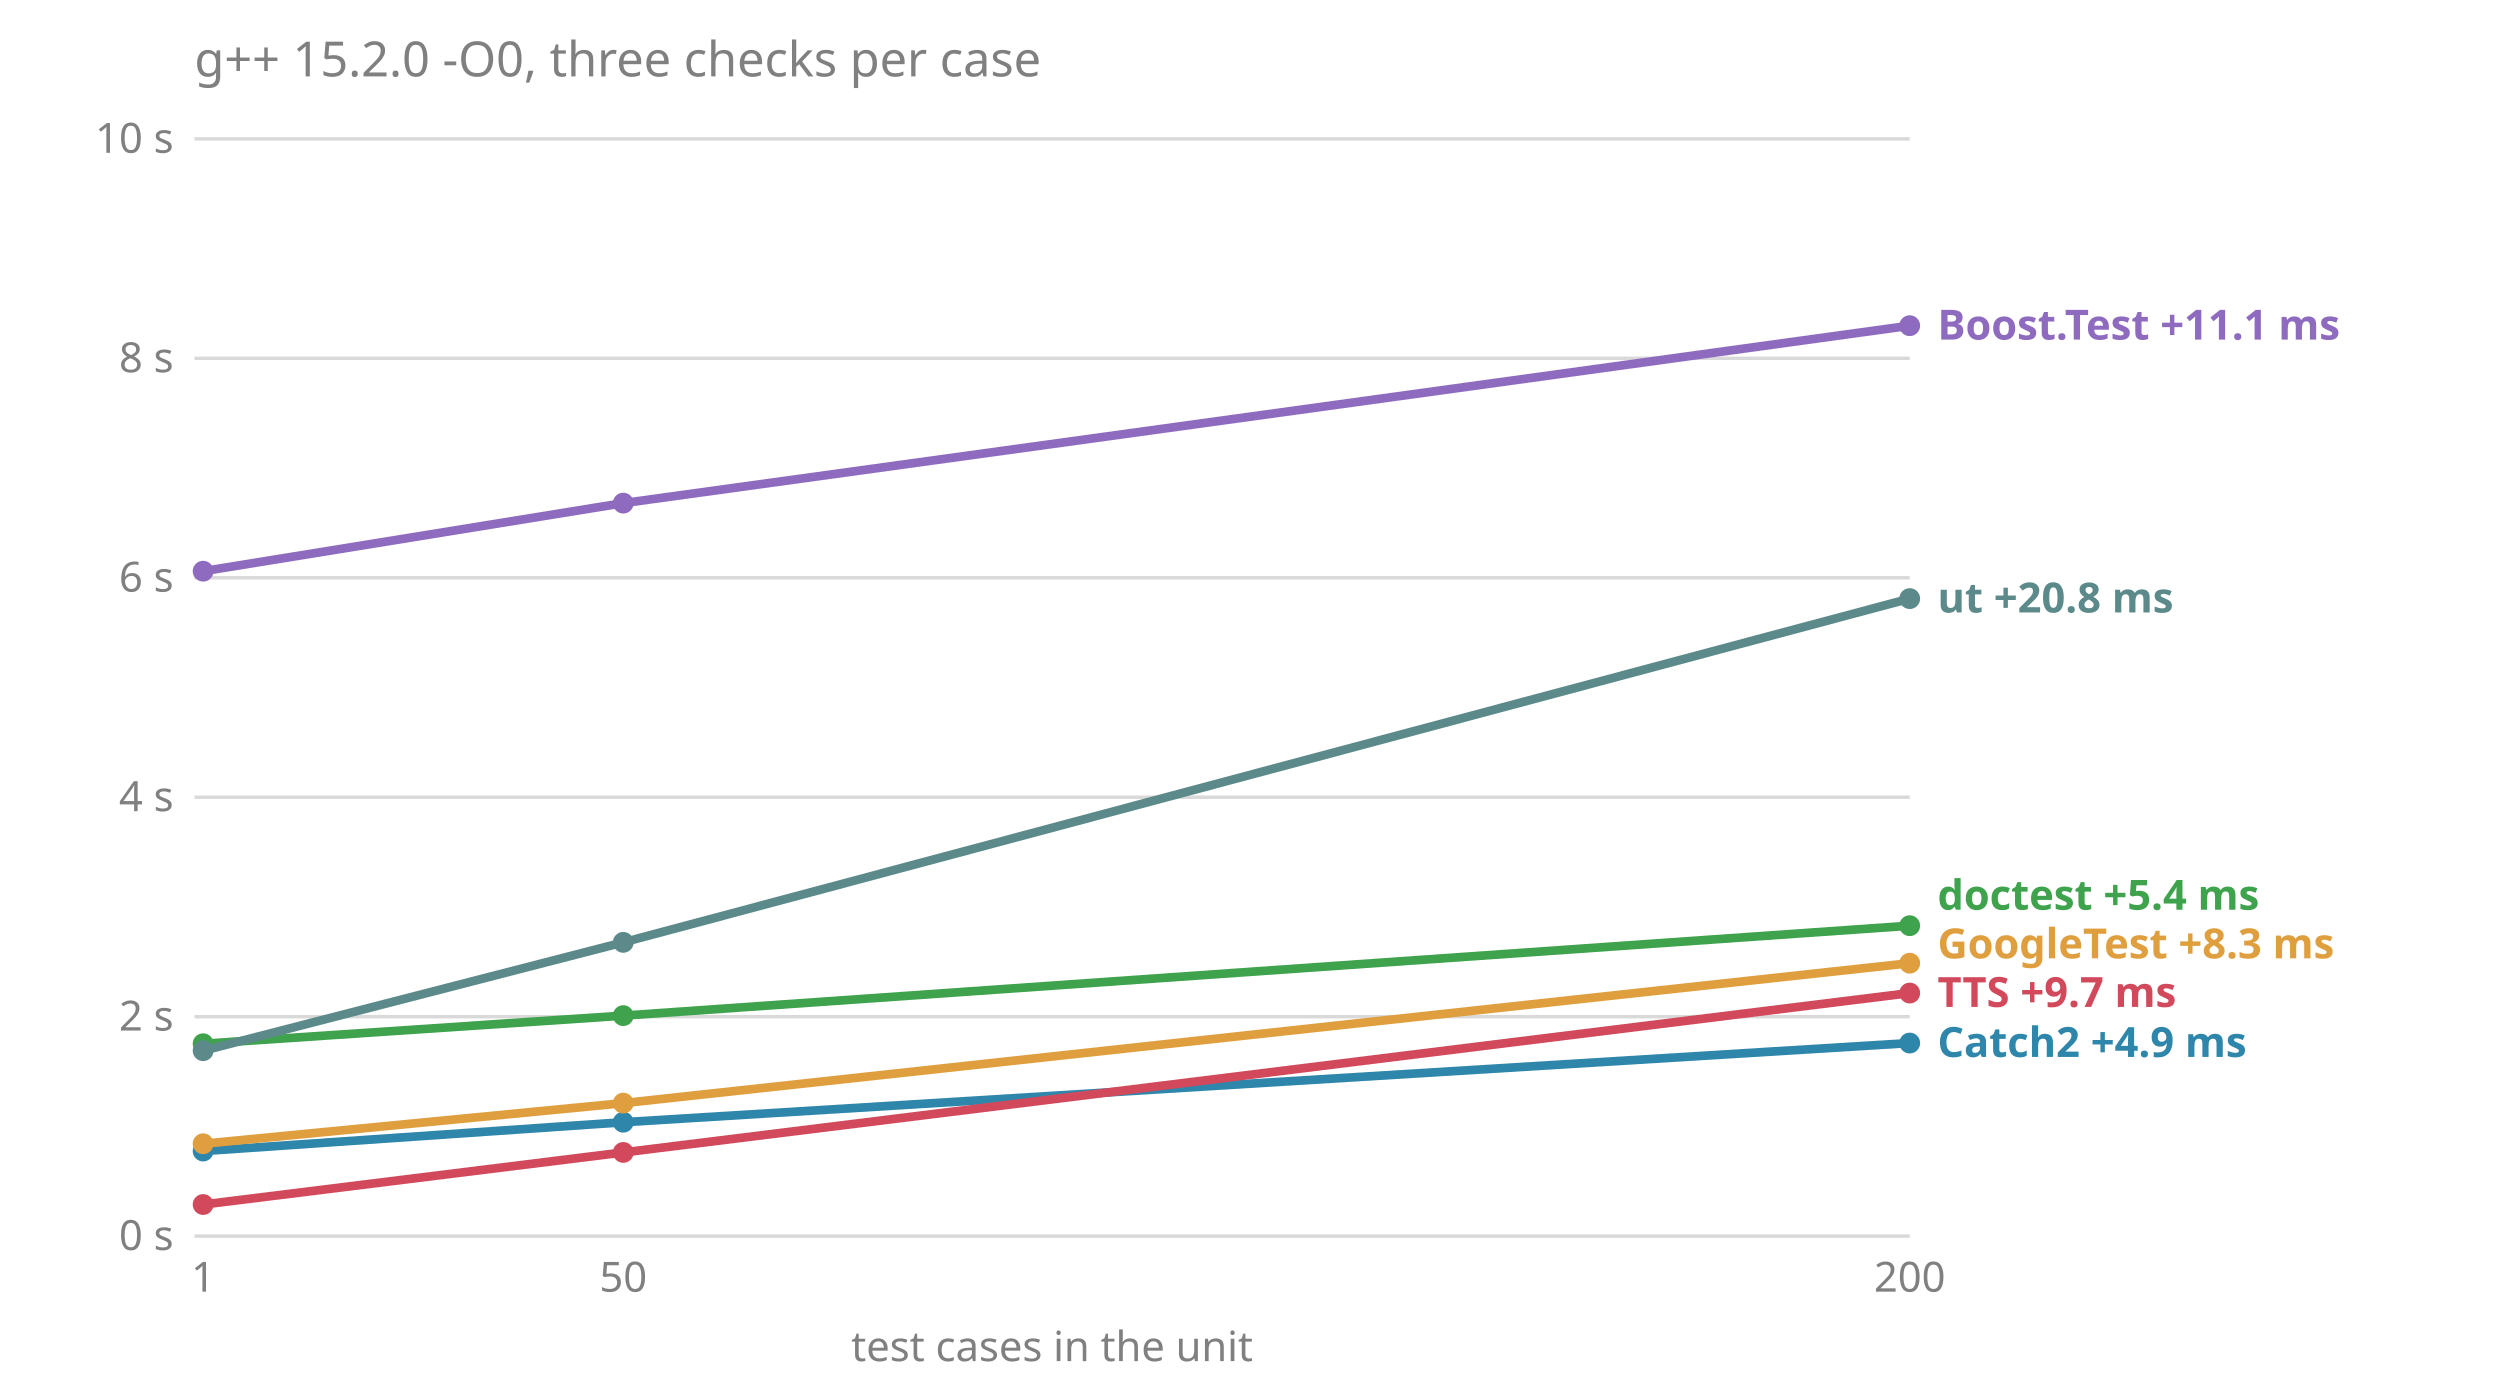
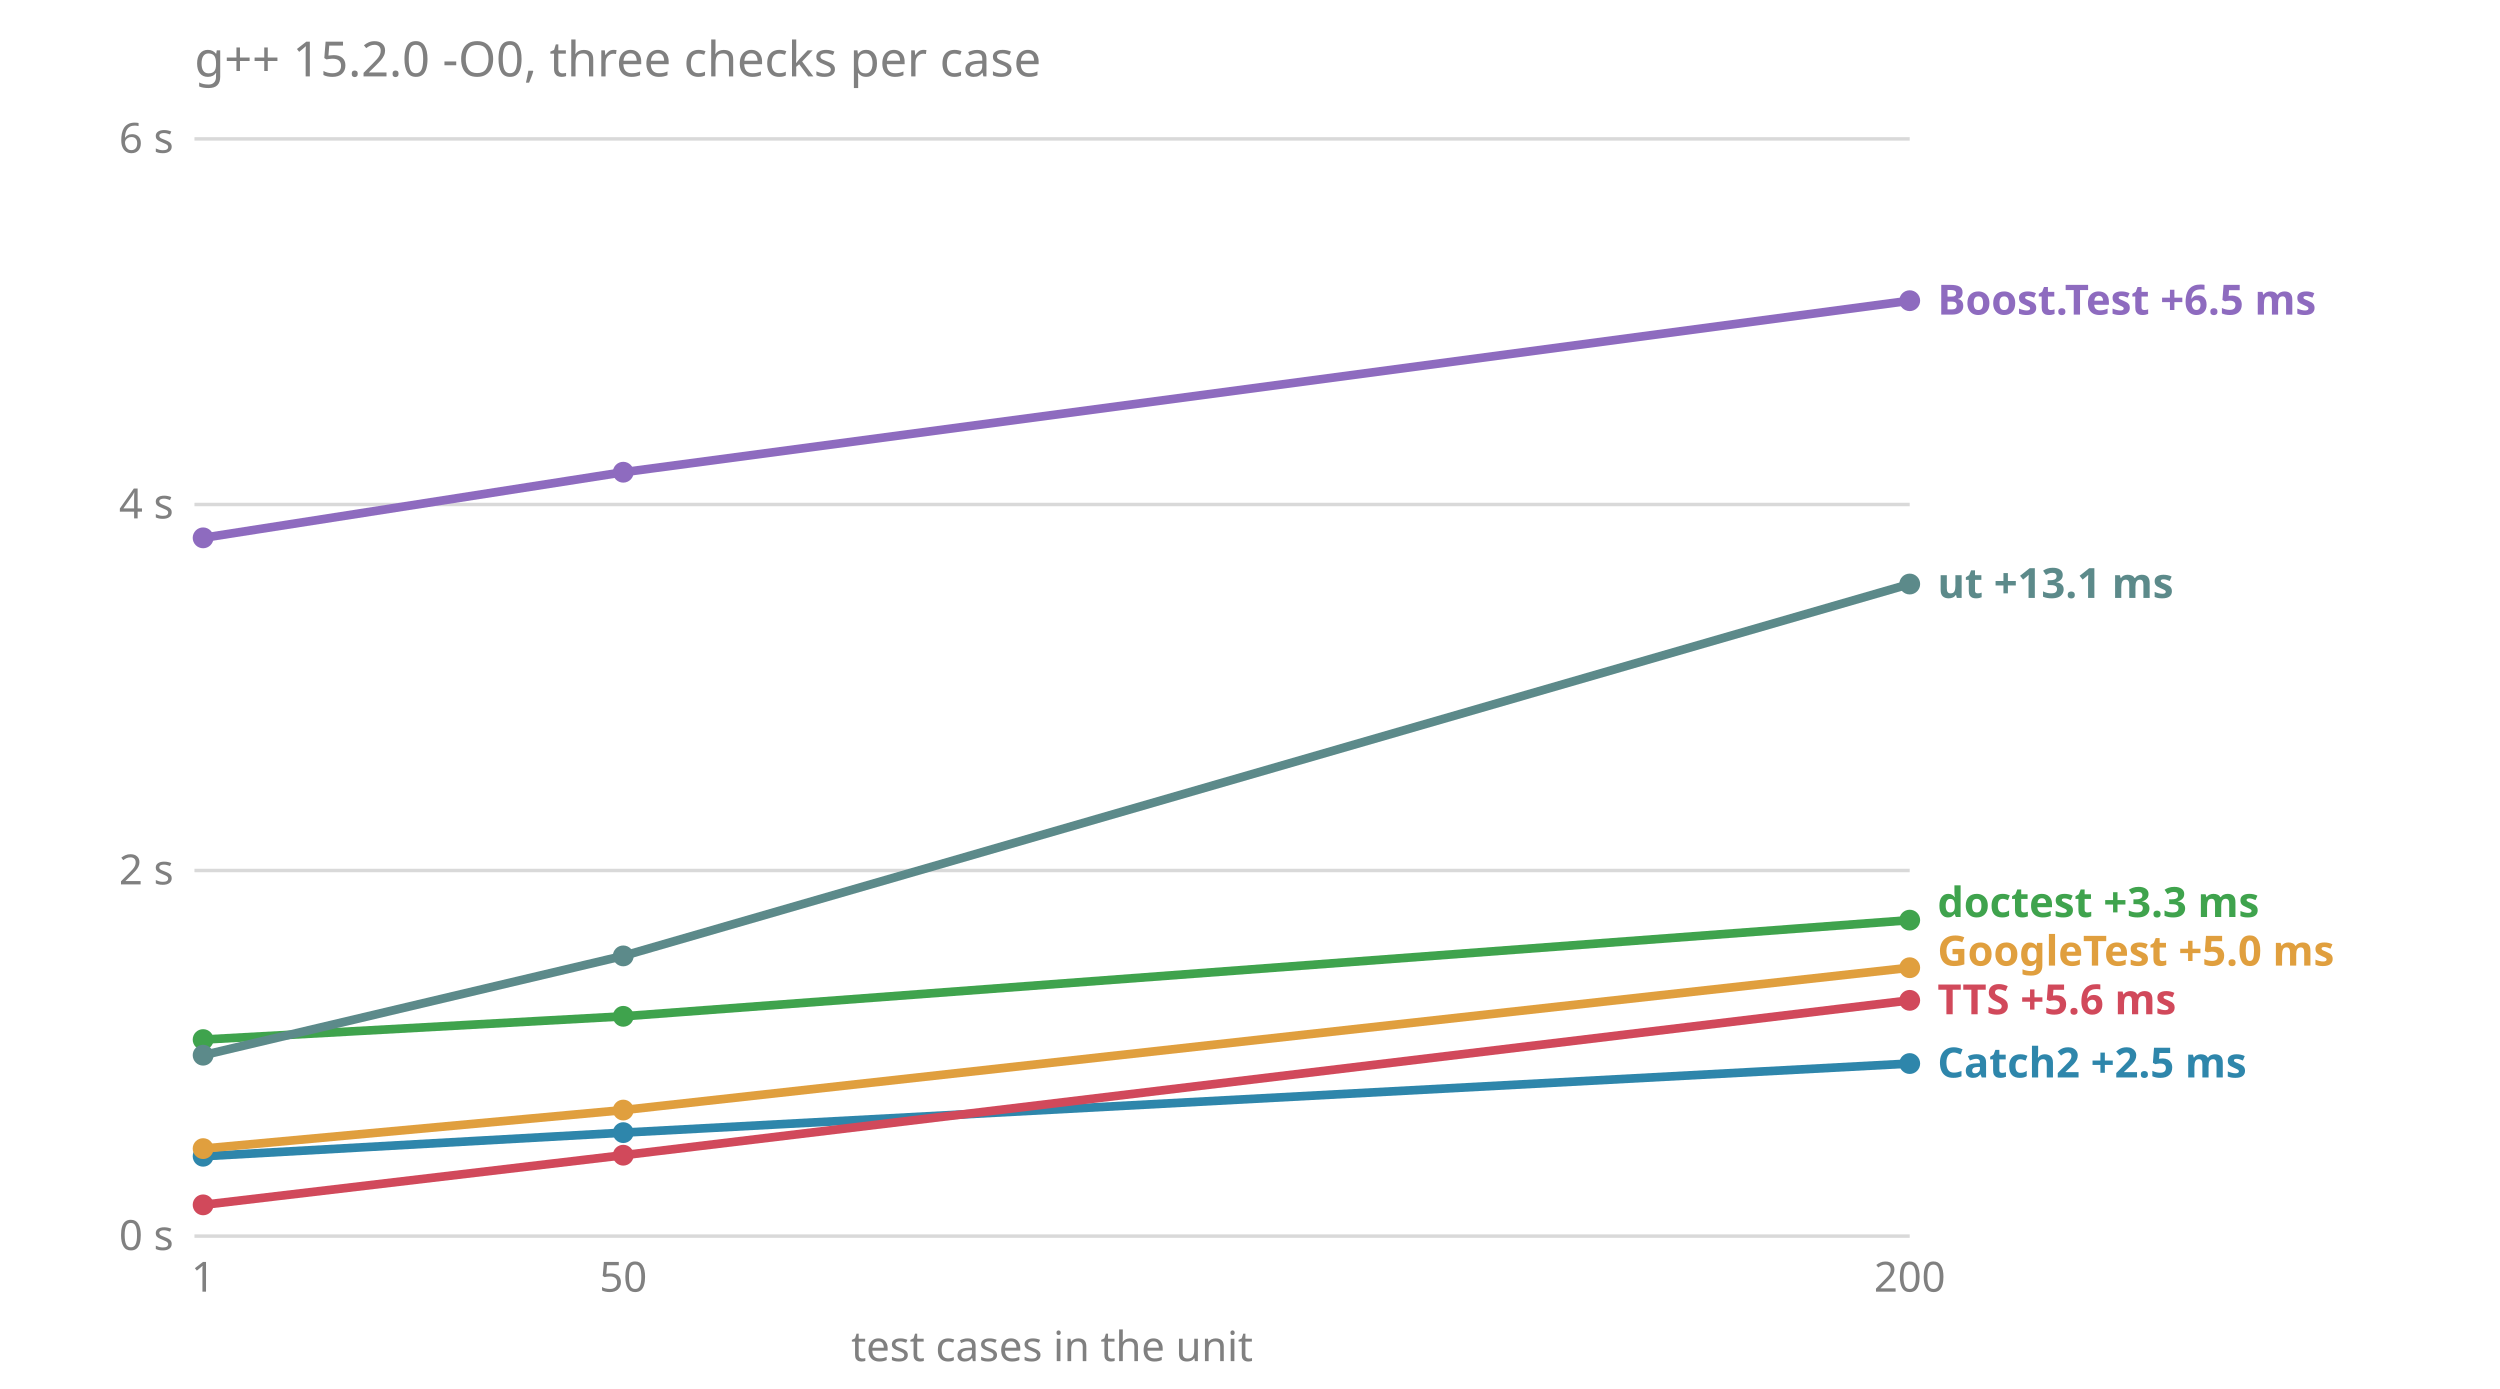
<svg xmlns="http://www.w3.org/2000/svg" viewBox="0 0 720 400" font-family="sans-serif" font-size="12">
  <text x="56" y="22" fill="#808080" font-size="14">g++ 15.2.0 -O0, three checks per case</text>
  <line x1="56" x2="550" y1="356.0" y2="356.0" stroke="#808080" stroke-opacity="0.3" />
  <text x="50" y="360.0" fill="#808080" text-anchor="end">0 s</text>
-   <line x1="56" x2="550" y1="292.8" y2="292.8" stroke="#808080" stroke-opacity="0.3" />
-   <text x="50" y="296.8" fill="#808080" text-anchor="end">2 s</text>
-   <line x1="56" x2="550" y1="229.6" y2="229.6" stroke="#808080" stroke-opacity="0.3" />
-   <text x="50" y="233.6" fill="#808080" text-anchor="end">4 s</text>
-   <line x1="56" x2="550" y1="166.4" y2="166.4" stroke="#808080" stroke-opacity="0.3" />
-   <text x="50" y="170.4" fill="#808080" text-anchor="end">6 s</text>
-   <line x1="56" x2="550" y1="103.2" y2="103.2" stroke="#808080" stroke-opacity="0.3" />
-   <text x="50" y="107.2" fill="#808080" text-anchor="end">8 s</text>
+   <line x1="56" x2="550" y1="250.7" y2="250.7" stroke="#808080" stroke-opacity="0.3" />
+   <text x="50" y="254.7" fill="#808080" text-anchor="end">2 s</text>
+   <line x1="56" x2="550" y1="145.3" y2="145.3" stroke="#808080" stroke-opacity="0.3" />
+   <text x="50" y="149.3" fill="#808080" text-anchor="end">4 s</text>
  <line x1="56" x2="550" y1="40.0" y2="40.0" stroke="#808080" stroke-opacity="0.3" />
-   <text x="50" y="44.0" fill="#808080" text-anchor="end">10 s</text>
+   <text x="50" y="44.0" fill="#808080" text-anchor="end">6 s</text>
  <text x="58.5" y="372" fill="#808080" text-anchor="middle">1</text>
  <text x="179.5" y="372" fill="#808080" text-anchor="middle">50</text>
  <text x="550.0" y="372" fill="#808080" text-anchor="middle">200</text>
  <text x="303.0" y="392" fill="#808080" text-anchor="middle">test cases in the unit</text>
-   <text x="558" y="304.4" fill="#2e86ab" font-weight="bold">Catch2 +4.9 ms</text>
-   <text x="558" y="290.0" fill="#d1495b" font-weight="bold">TTS +9.7 ms</text>
-   <text x="558" y="276.0" fill="#e09f3e" font-weight="bold">GoogleTest +8.3 ms</text>
-   <text x="558" y="262.0" fill="#3fa34d" font-weight="bold">doctest +5.4 ms</text>
-   <text x="558" y="176.4" fill="#5c8a8a" font-weight="bold">ut +20.8 ms</text>
-   <text x="558" y="97.8" fill="#8e6bbf" font-weight="bold">Boost.Test +11.1 ms</text>
-   <polyline points="58.5,164.5 179.5,144.9 550.0,93.8" fill="none" stroke="#8e6bbf" stroke-width="2.5" />
-   <circle cx="58.5" cy="164.5" r="3" fill="#8e6bbf" />
-   <circle cx="179.5" cy="144.9" r="3" fill="#8e6bbf" />
-   <circle cx="550.0" cy="93.8" r="3" fill="#8e6bbf" />
-   <polyline points="58.5,331.5 179.5,323.2 550.0,300.4" fill="none" stroke="#2e86ab" stroke-width="2.5" />
-   <circle cx="58.5" cy="331.5" r="3" fill="#2e86ab" />
-   <circle cx="179.5" cy="323.2" r="3" fill="#2e86ab" />
-   <circle cx="550.0" cy="300.4" r="3" fill="#2e86ab" />
-   <polyline points="58.5,300.6 179.5,292.5 550.0,266.6" fill="none" stroke="#3fa34d" stroke-width="2.5" />
-   <circle cx="58.5" cy="300.6" r="3" fill="#3fa34d" />
-   <circle cx="179.5" cy="292.5" r="3" fill="#3fa34d" />
-   <circle cx="550.0" cy="266.6" r="3" fill="#3fa34d" />
-   <polyline points="58.5,329.4 179.5,317.7 550.0,277.4" fill="none" stroke="#e09f3e" stroke-width="2.5" />
-   <circle cx="58.5" cy="329.4" r="3" fill="#e09f3e" />
-   <circle cx="179.5" cy="317.7" r="3" fill="#e09f3e" />
-   <circle cx="550.0" cy="277.4" r="3" fill="#e09f3e" />
-   <polyline points="58.5,346.9 179.5,331.9 550.0,286.0" fill="none" stroke="#d1495b" stroke-width="2.5" />
-   <circle cx="58.5" cy="346.9" r="3" fill="#d1495b" />
-   <circle cx="179.5" cy="331.9" r="3" fill="#d1495b" />
-   <circle cx="550.0" cy="286.0" r="3" fill="#d1495b" />
-   <polyline points="58.5,302.6 179.5,271.4 550.0,172.4" fill="none" stroke="#5c8a8a" stroke-width="2.5" />
-   <circle cx="58.5" cy="302.6" r="3" fill="#5c8a8a" />
-   <circle cx="179.5" cy="271.4" r="3" fill="#5c8a8a" />
-   <circle cx="550.0" cy="172.4" r="3" fill="#5c8a8a" />
+   <text x="558" y="310.3" fill="#2e86ab" font-weight="bold">Catch2 +2.5 ms</text>
+   <text x="558" y="292.1" fill="#d1495b" font-weight="bold">TTS +5.6 ms</text>
+   <text x="558" y="278.1" fill="#e09f3e" font-weight="bold">GoogleTest +5.0 ms</text>
+   <text x="558" y="264.1" fill="#3fa34d" font-weight="bold">doctest +3.3 ms</text>
+   <text x="558" y="172.2" fill="#5c8a8a" font-weight="bold">ut +13.1 ms</text>
+   <text x="558" y="90.6" fill="#8e6bbf" font-weight="bold">Boost.Test +6.5 ms</text>
+   <polyline points="58.5,154.9 179.5,136.0 550.0,86.6" fill="none" stroke="#8e6bbf" stroke-width="2.5" />
+   <circle cx="58.5" cy="154.9" r="3" fill="#8e6bbf" />
+   <circle cx="179.5" cy="136.0" r="3" fill="#8e6bbf" />
+   <circle cx="550.0" cy="86.6" r="3" fill="#8e6bbf" />
+   <polyline points="58.5,333.0 179.5,326.2 550.0,306.3" fill="none" stroke="#2e86ab" stroke-width="2.5" />
+   <circle cx="58.5" cy="333.0" r="3" fill="#2e86ab" />
+   <circle cx="179.5" cy="326.2" r="3" fill="#2e86ab" />
+   <circle cx="550.0" cy="306.3" r="3" fill="#2e86ab" />
+   <polyline points="58.5,299.4 179.5,292.7 550.0,265.0" fill="none" stroke="#3fa34d" stroke-width="2.5" />
+   <circle cx="58.5" cy="299.4" r="3" fill="#3fa34d" />
+   <circle cx="179.5" cy="292.7" r="3" fill="#3fa34d" />
+   <circle cx="550.0" cy="265.0" r="3" fill="#3fa34d" />
+   <polyline points="58.5,330.8 179.5,319.7 550.0,278.7" fill="none" stroke="#e09f3e" stroke-width="2.5" />
+   <circle cx="58.5" cy="330.8" r="3" fill="#e09f3e" />
+   <circle cx="179.5" cy="319.7" r="3" fill="#e09f3e" />
+   <circle cx="550.0" cy="278.7" r="3" fill="#e09f3e" />
+   <polyline points="58.5,347.0 179.5,332.7 550.0,288.1" fill="none" stroke="#d1495b" stroke-width="2.5" />
+   <circle cx="58.5" cy="347.0" r="3" fill="#d1495b" />
+   <circle cx="179.5" cy="332.7" r="3" fill="#d1495b" />
+   <circle cx="550.0" cy="288.1" r="3" fill="#d1495b" />
+   <polyline points="58.5,303.9 179.5,275.3 550.0,168.2" fill="none" stroke="#5c8a8a" stroke-width="2.5" />
+   <circle cx="58.5" cy="303.9" r="3" fill="#5c8a8a" />
+   <circle cx="179.5" cy="275.3" r="3" fill="#5c8a8a" />
+   <circle cx="550.0" cy="168.2" r="3" fill="#5c8a8a" />
</svg>
